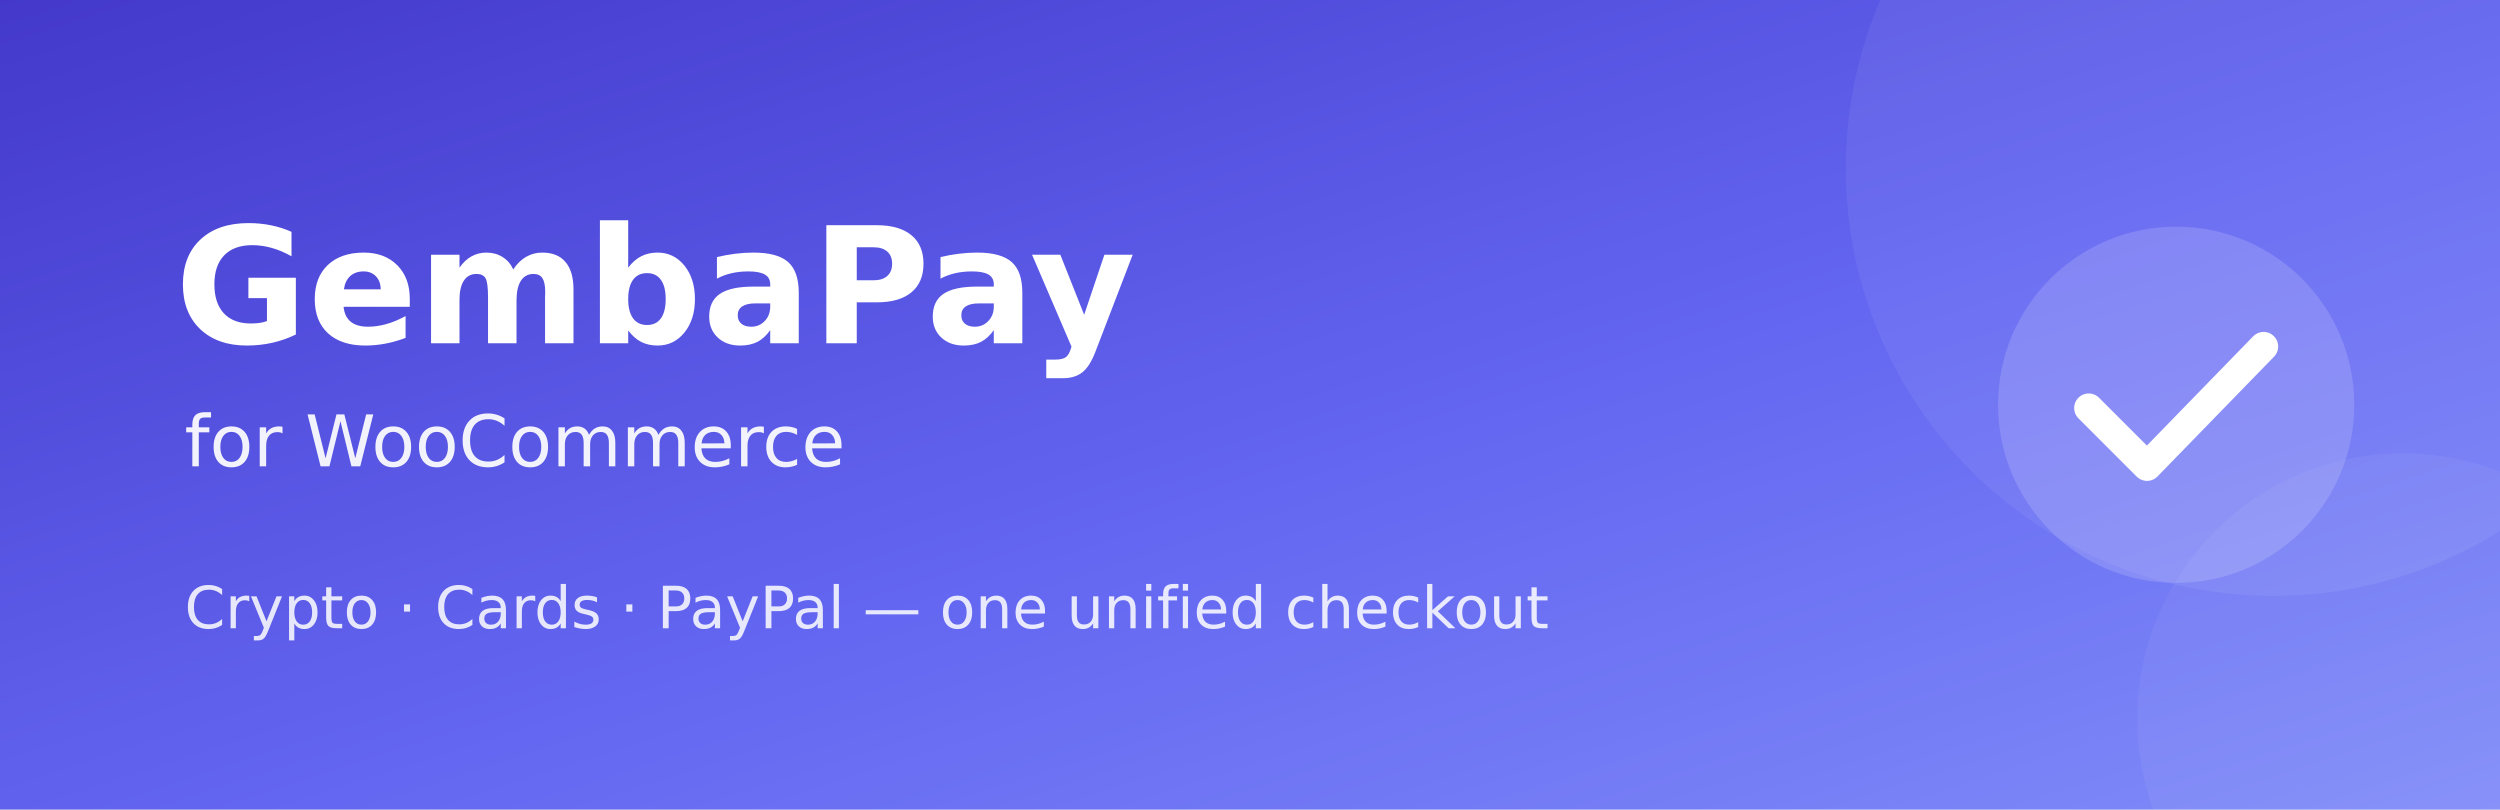
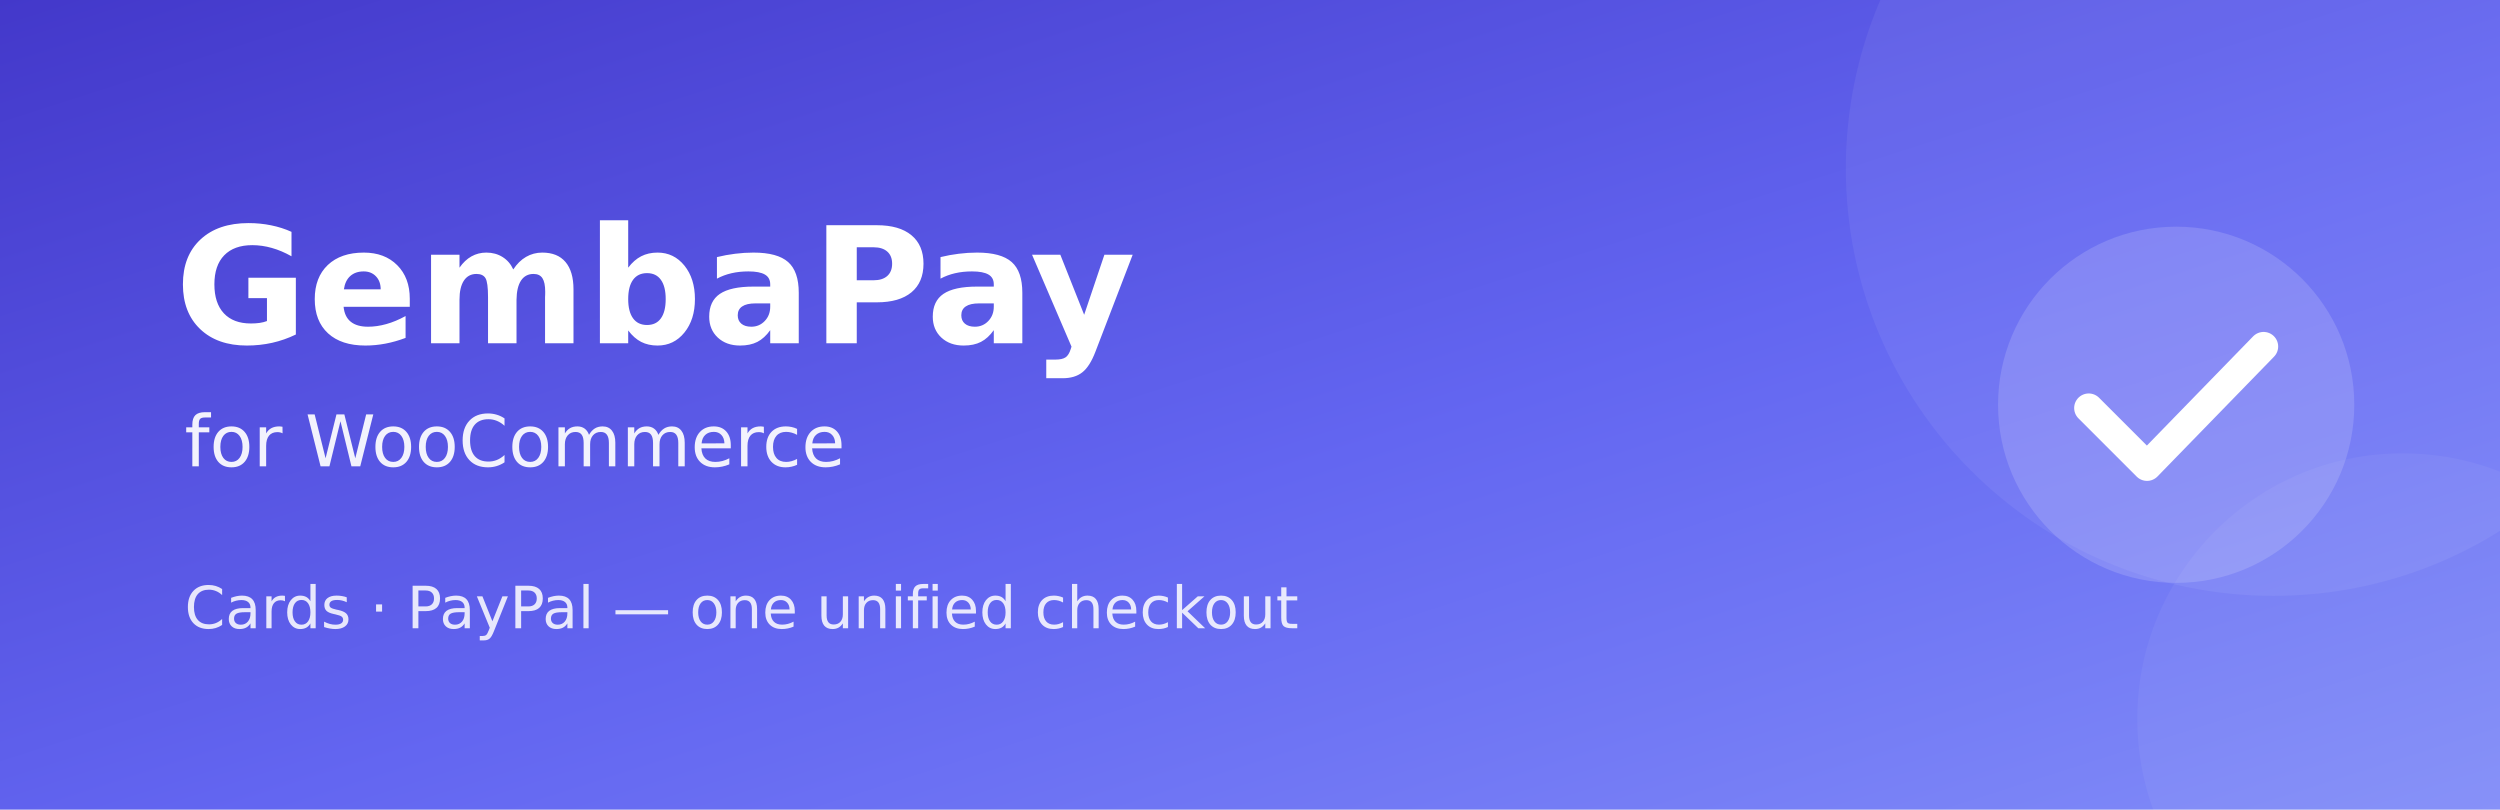
<svg xmlns="http://www.w3.org/2000/svg" viewBox="0 0 772 250">
  <defs>
    <linearGradient id="bg" x1="0" y1="0" x2="1" y2="1">
      <stop offset="0" stop-color="#4338ca" />
      <stop offset="0.55" stop-color="#6366f1" />
      <stop offset="1" stop-color="#818cf8" />
    </linearGradient>
  </defs>
  <rect width="772" height="250" fill="url(#bg)" />
  <circle cx="702" cy="52" r="132" fill="#ffffff" fill-opacity="0.06" />
  <circle cx="742" cy="222" r="82" fill="#ffffff" fill-opacity="0.05" />
  <text x="54" y="106" font-family="DejaVu Sans" font-weight="bold" font-size="50" fill="#ffffff">GembaPay</text>
  <text x="57" y="144" font-family="DejaVu Sans" font-size="22" fill="#ffffff" fill-opacity="0.92">for WooCommerce</text>
-   <text x="57" y="194" font-family="DejaVu Sans" font-size="18" fill="#ffffff" fill-opacity="0.85">Crypto · Cards · PayPal — one unified checkout</text>
+   <text x="57" y="194" font-family="DejaVu Sans" font-size="18" fill="#ffffff" fill-opacity="0.85">Cards · PayPal — one unified checkout</text>
  <circle cx="672" cy="125" r="55" fill="#ffffff" fill-opacity="0.15" />
  <path d="M645 126l18 18 36-37" stroke="#ffffff" stroke-width="9" stroke-linecap="round" stroke-linejoin="round" fill="none" />
</svg>
